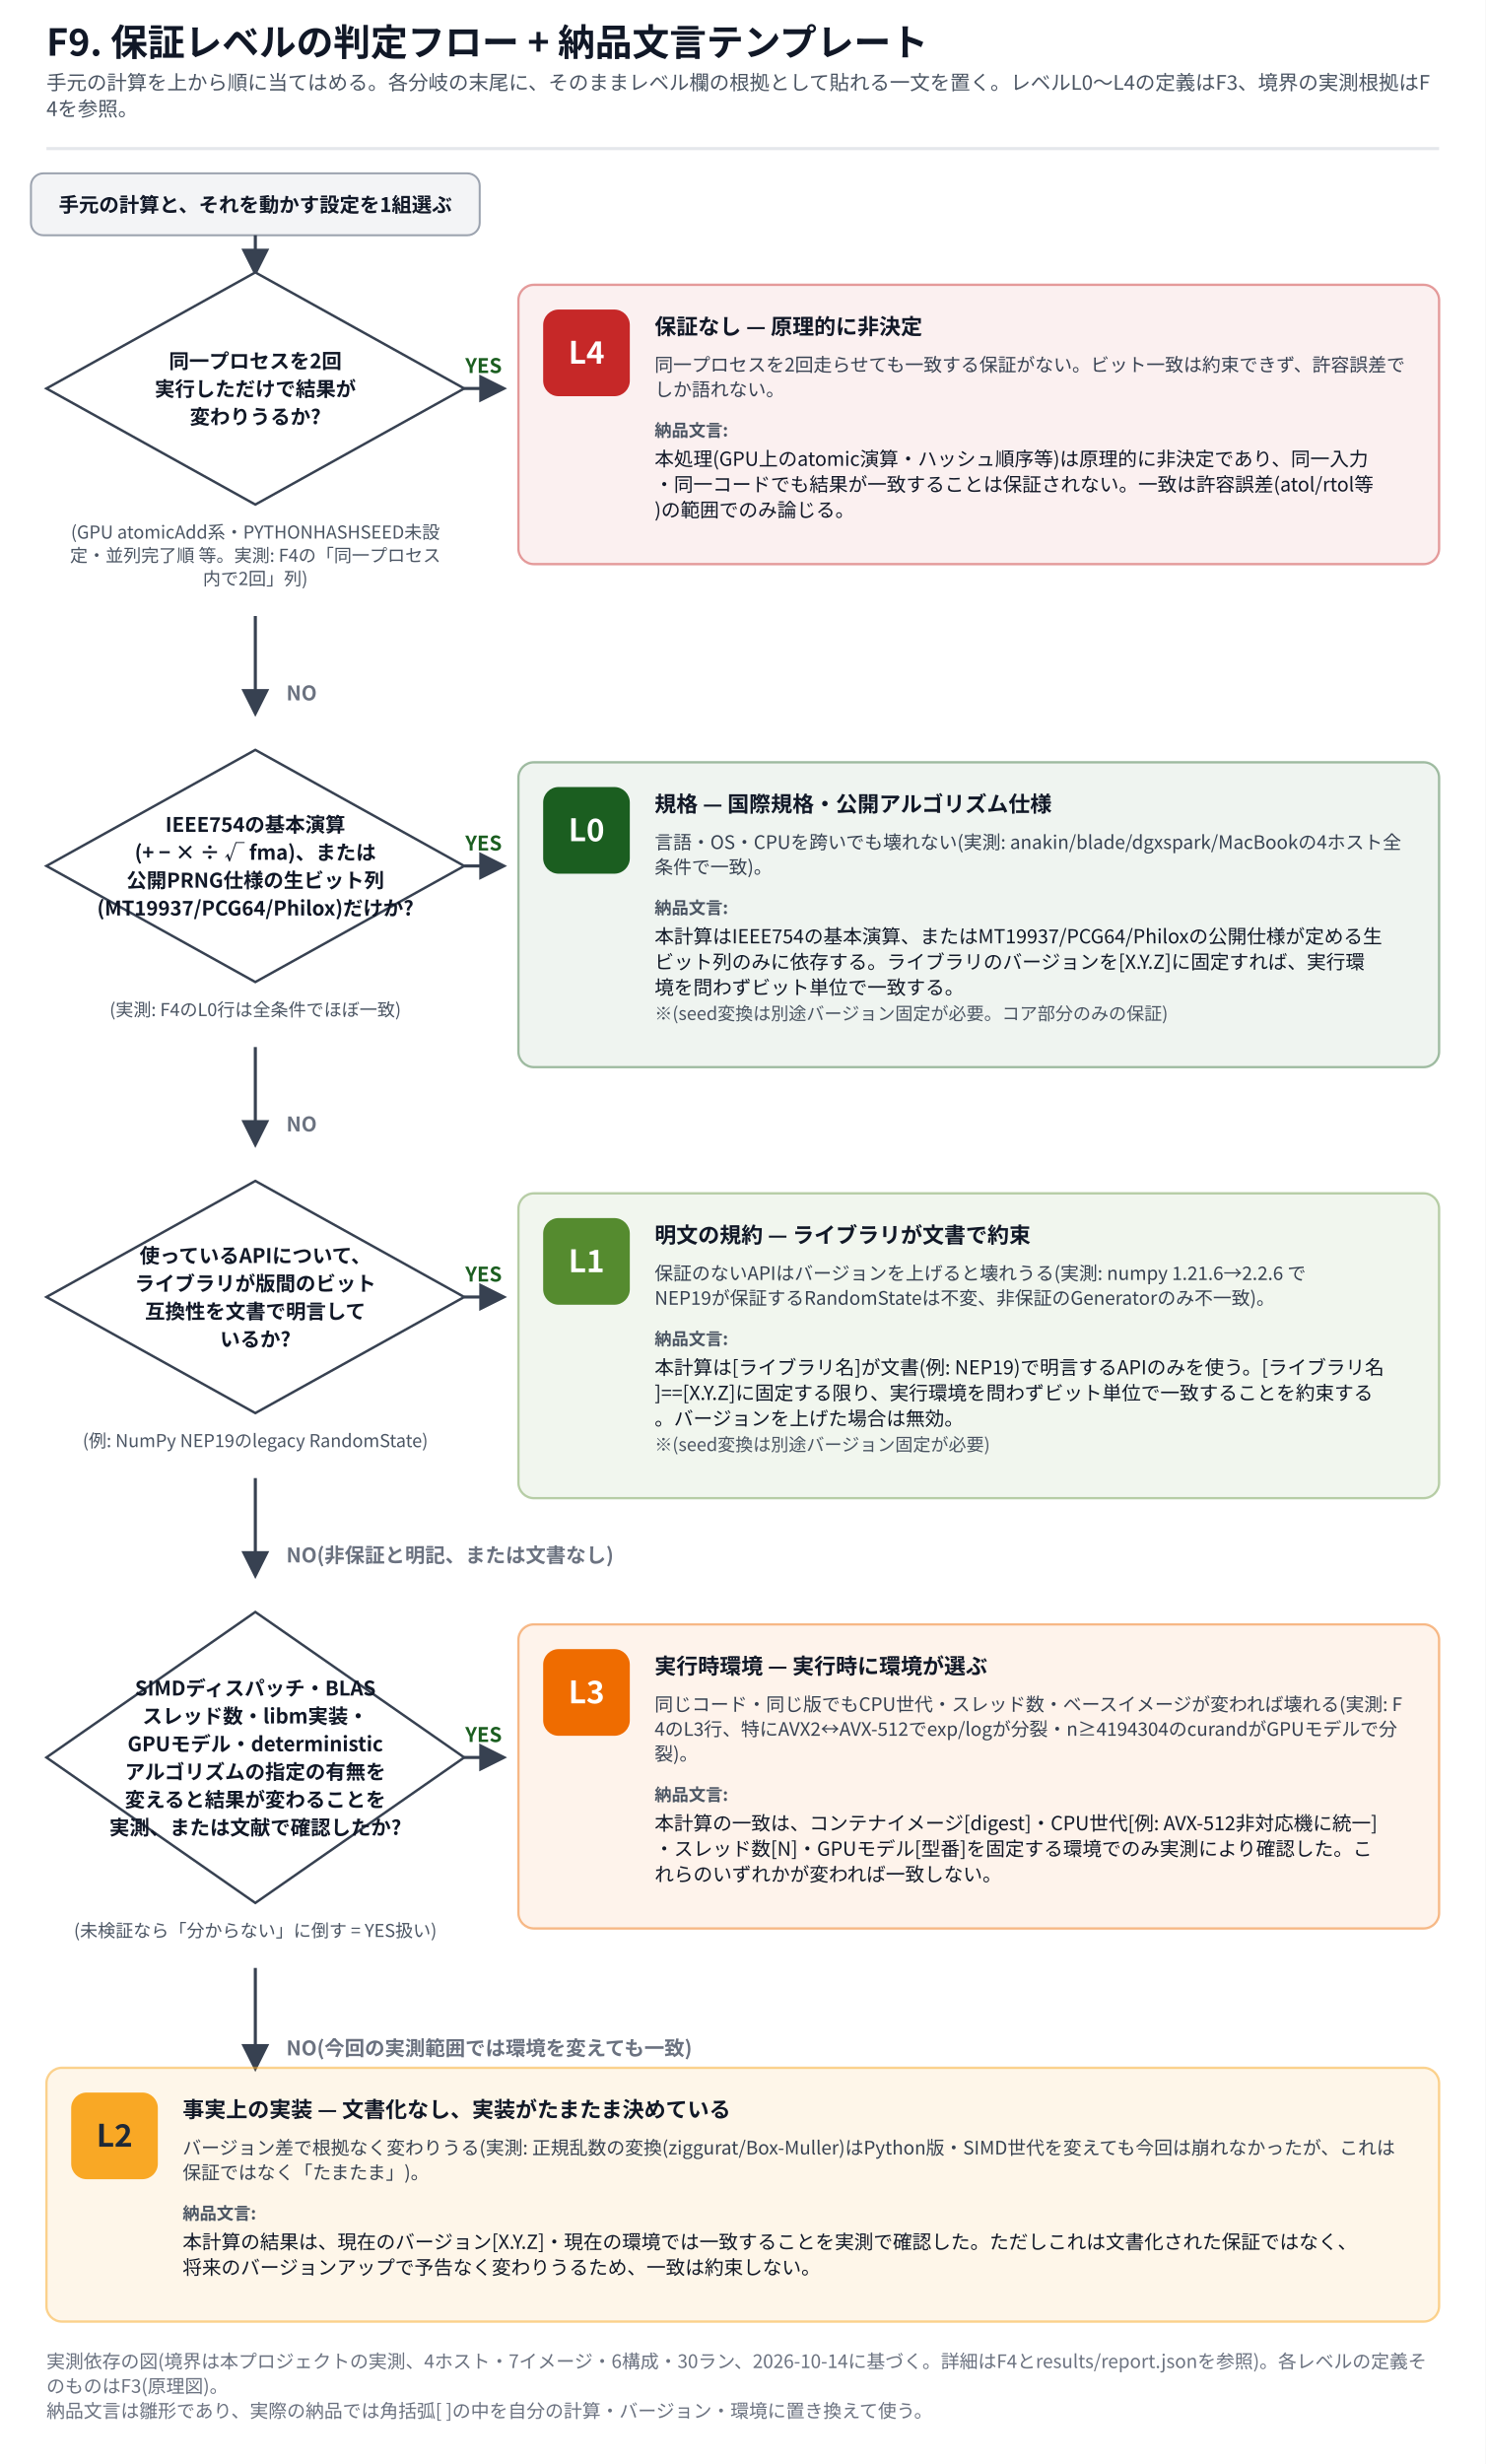
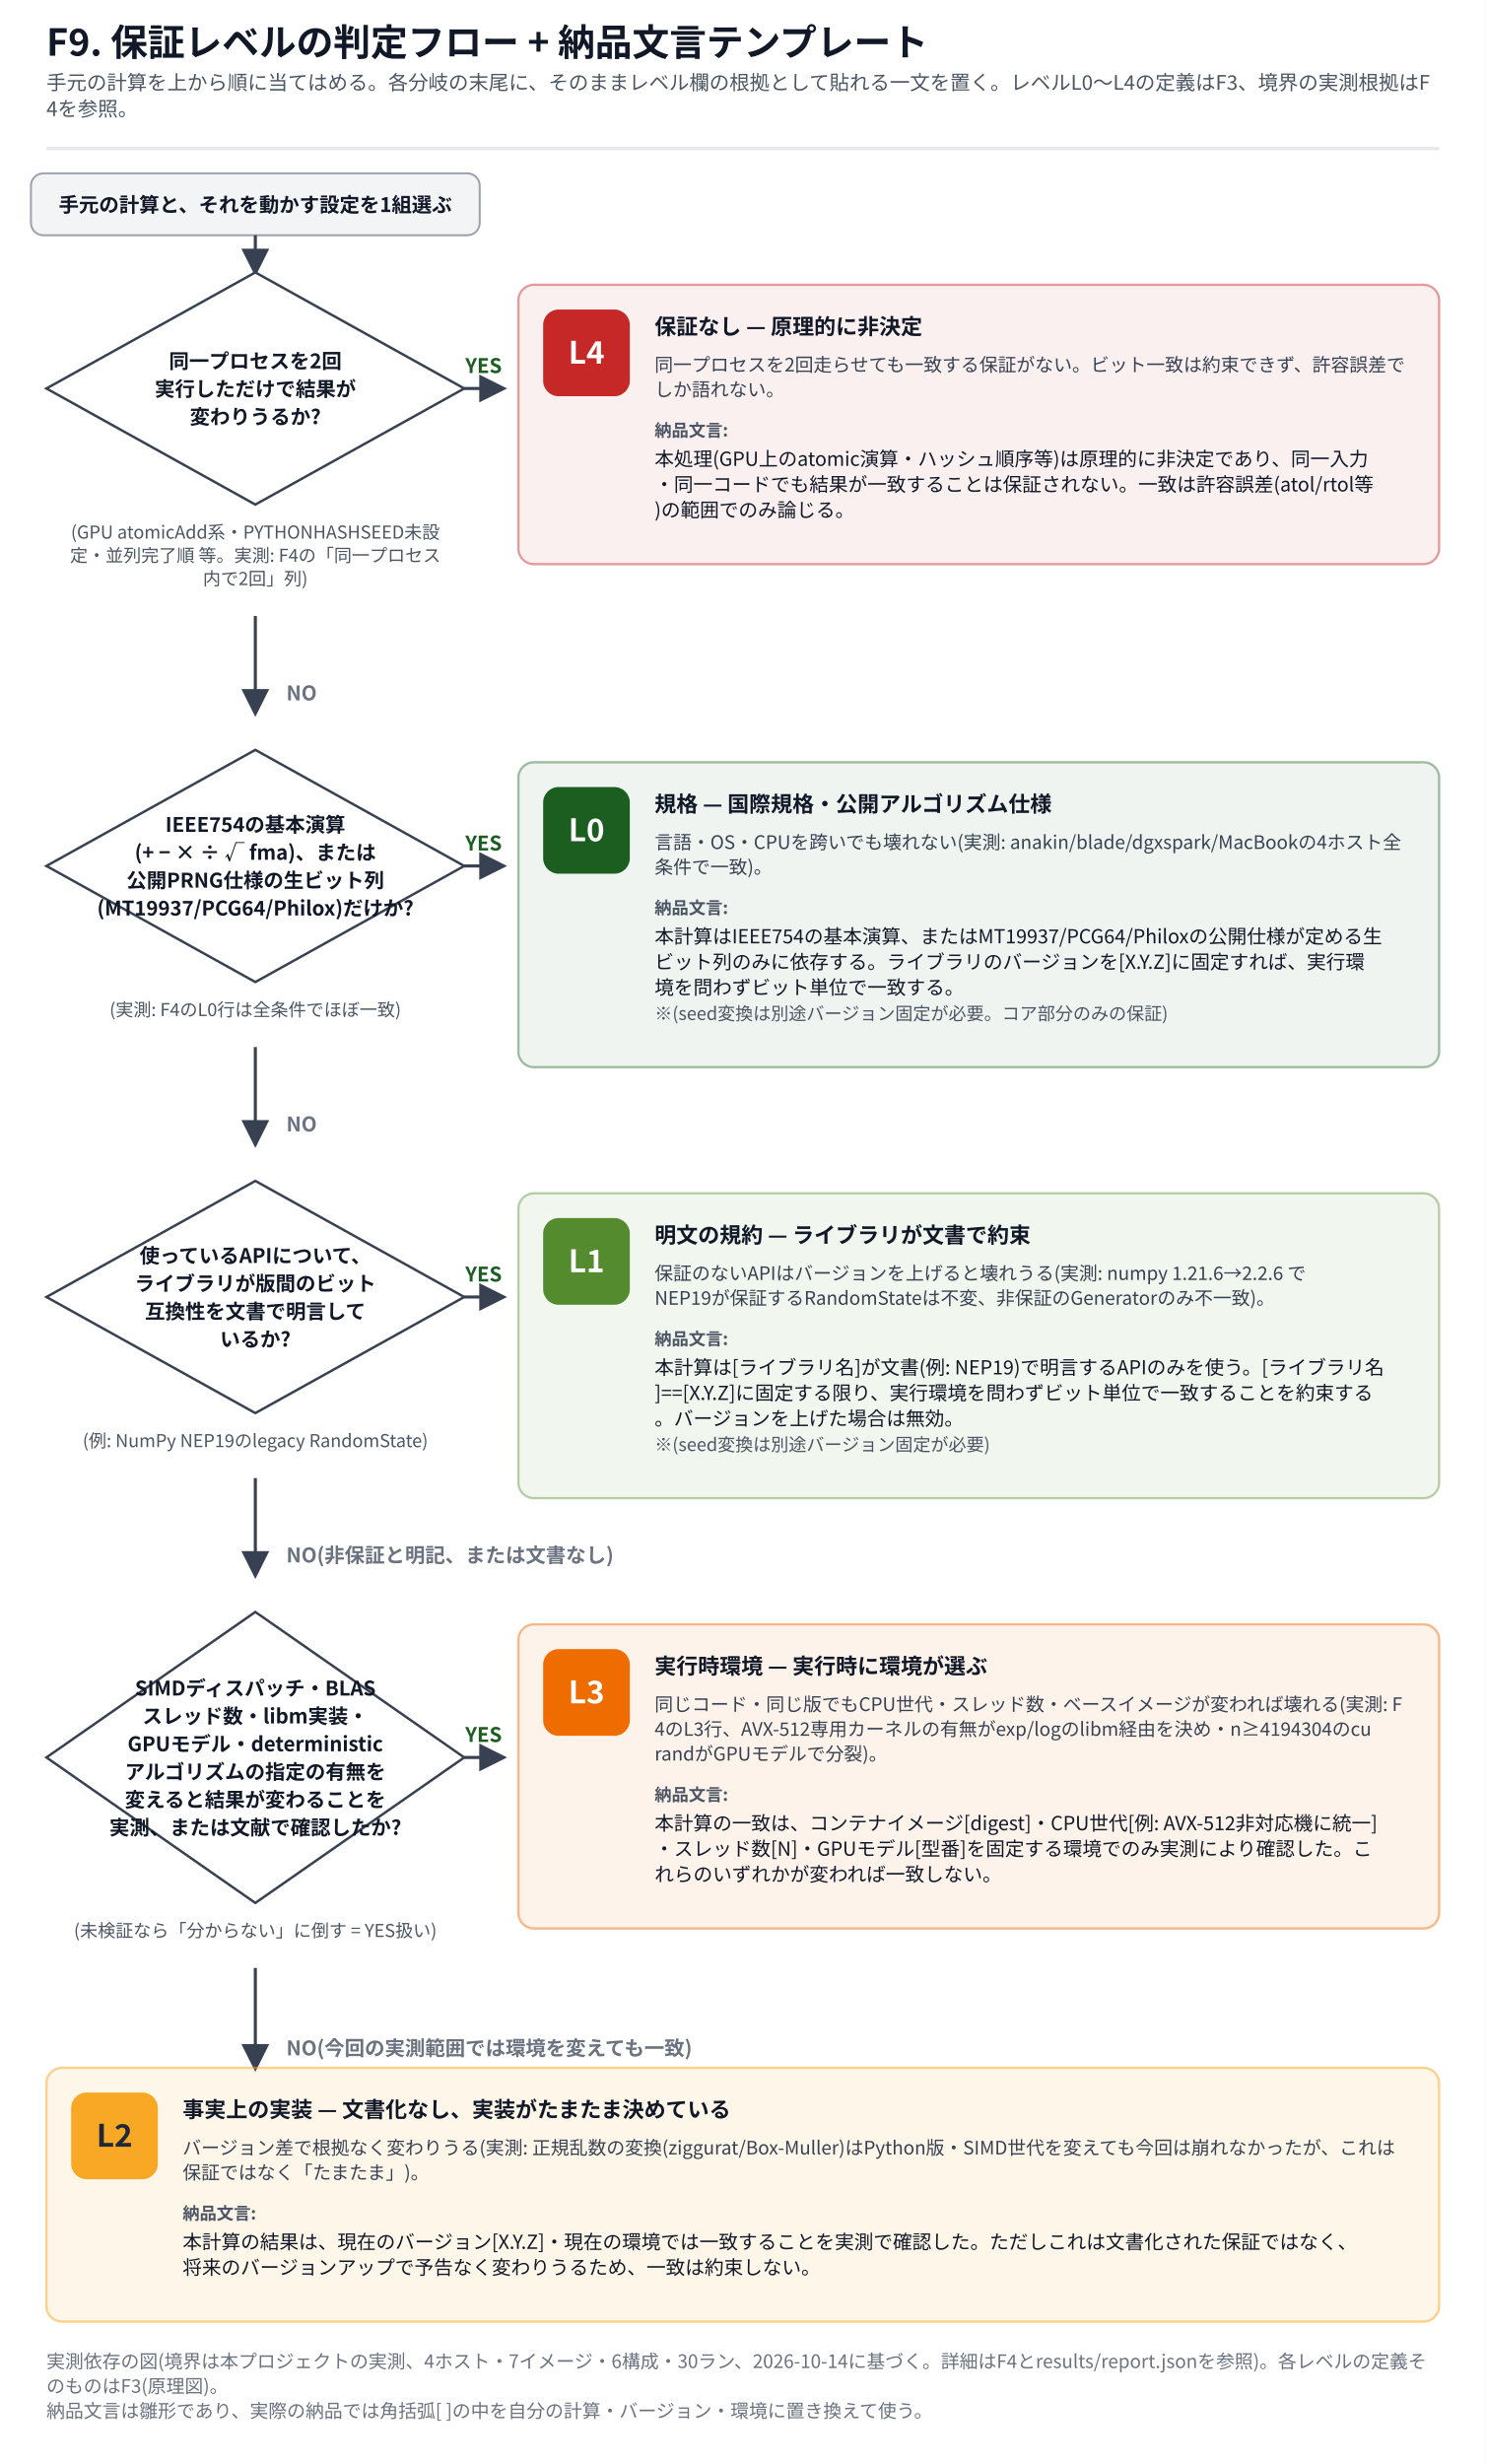
<svg xmlns="http://www.w3.org/2000/svg" viewBox="0 0 960 1592.0" width="960" height="1592.0">
  <defs>
    <marker id="arrow" viewBox="0 0 10 10" refX="8.5" refY="5" markerWidth="9" markerHeight="9" orient="auto-start-reverse">
      <path d="M0,0 L10,5 L0,10 z" fill="#374151" />
    </marker>
  </defs>
  <style>
    text { font-family: 'Noto Sans CJK JP', 'Noto Sans', sans-serif; }
    .title { font-size: 24px; font-weight: 700; fill: #111827; }
    .subtitle { font-size: 13px; fill: #4b5563; }
    .qtext { font-size: 13px; font-weight: 700; fill: #111827; }
    .qcond { font-size: 11.5px; fill: #4b5563; }
    .yes { font-size: 13px; font-weight: 700; fill: #1b5e20; }
    .no { font-size: 13px; font-weight: 700; fill: #6b7280; }
    .cardtitle { font-size: 14px; font-weight: 700; fill: #111827; }
    .cardcond { font-size: 12px; fill: #374151; }
    .tmpllabel { font-size: 11px; font-weight: 700; fill: #4b5563; }
    .tmpltext { font-size: 12.5px; fill: #111827; }
    .footnote { font-size: 12px; fill: #6b7280; }
    .diamond { fill: #ffffff; stroke: #374151; stroke-width: 1.6; }
  </style>
  <rect x="0" y="0" width="960" height="1592.0" fill="#ffffff" />
  <text x="30" y="36" class="title">F9. 保証レベルの判定フロー + 納品文言テンプレート</text>
  <text x="30" y="58" class="subtitle">手元の計算を上から順に当てはめる。各分岐の末尾に、そのままレベル欄の根拠として貼れる一文を置く。レベルL0〜L4の定義はF3、境界の実測根拠はF</text>
  <text x="30" y="75" class="subtitle">4を参照。</text>
  <line x1="30" y1="96" x2="930" y2="96" stroke="#e5e7eb" stroke-width="2" />
  <rect x="20" y="112" width="290" height="40" rx="8" fill="#f3f4f6" stroke="#9ca3af" stroke-width="1.3" />
  <text x="165" y="137" class="qtext" text-anchor="middle">手元の計算と、それを動かす設定を1組選ぶ</text>
  <line x1="165" y1="152" x2="165" y2="176" stroke="#374151" stroke-width="2" marker-end="url(#arrow)" />
  <polygon points="165,176 300,251.0 165,326 30,251.0" class="diamond" />
  <text x="165" y="238.0" class="qtext" text-anchor="middle">同一プロセスを2回</text>
  <text x="165" y="256.0" class="qtext" text-anchor="middle">実行しただけで結果が</text>
  <text x="165" y="274.0" class="qtext" text-anchor="middle">変わりうるか?</text>
  <text x="165" y="348.0" class="qcond" text-anchor="middle">(GPU atomicAdd系・PYTHONHASHSEED未設</text>
  <text x="165" y="363.0" class="qcond" text-anchor="middle">定・並列完了順 等。実測: F4の「同一プロセス</text>
  <text x="165" y="378.0" class="qcond" text-anchor="middle">内で2回」列)</text>
  <line x1="300" y1="251.0" x2="325" y2="251.0" stroke="#374151" stroke-width="2" marker-end="url(#arrow)" />
  <text x="312.5" y="241.0" class="yes" text-anchor="middle">YES</text>
  <rect x="335" y="184" width="595" height="180.5" rx="10" fill="#c62828" fill-opacity="0.07" stroke="#c62828" stroke-opacity="0.45" stroke-width="1.5" />
  <rect x="351" y="200" width="56" height="56" rx="10" fill="#c62828" />
  <text x="379.0" y="235.0" text-anchor="middle" font-size="20" font-weight="700" fill="#ffffff" font-family="'Noto Sans CJK JP','Noto Sans',sans-serif">L4</text>
  <text x="423" y="216" class="cardtitle">保証なし — 原理的に非決定</text>
  <text x="423" y="240" class="cardcond">同一プロセスを2回走らせても一致する保証がない。ビット一致は約束できず、許容誤差で</text>
  <text x="423" y="256" class="cardcond">しか語れない。</text>
  <text x="423" y="282" class="tmpllabel">納品文言:</text>
  <text x="423" y="301" class="tmpltext">本処理(GPU上のatomic演算・ハッシュ順序等)は原理的に非決定であり、同一入力</text>
  <text x="423" y="317.5" class="tmpltext">・同一コードでも結果が一致することは保証されない。一致は許容誤差(atol/rtol等</text>
  <text x="423" y="334.0" class="tmpltext">)の範囲でのみ論じる。</text>
  <line x1="165" y1="398" x2="165" y2="460.5" stroke="#374151" stroke-width="2" marker-end="url(#arrow)" />
  <text x="185" y="452.5" class="no">NO</text>
  <polygon points="165,484.5 300,559.5 165,634.5 30,559.5" class="diamond" />
  <text x="165" y="537.5" class="qtext" text-anchor="middle">IEEE754の基本演算</text>
  <text x="165" y="555.5" class="qtext" text-anchor="middle">(+ − × ÷ √ fma)、または</text>
  <text x="165" y="573.5" class="qtext" text-anchor="middle">公開PRNG仕様の生ビット列</text>
  <text x="165" y="591.5" class="qtext" text-anchor="middle">(MT19937/PCG64/Philox)だけか?</text>
  <text x="165" y="656.5" class="qcond" text-anchor="middle">(実測: F4のL0行は全条件でほぼ一致)</text>
  <line x1="300" y1="559.5" x2="325" y2="559.5" stroke="#374151" stroke-width="2" marker-end="url(#arrow)" />
  <text x="312.5" y="549.5" class="yes" text-anchor="middle">YES</text>
  <rect x="335" y="492.5" width="595" height="197.0" rx="10" fill="#1b5e20" fill-opacity="0.07" stroke="#1b5e20" stroke-opacity="0.4" stroke-width="1.5" />
  <rect x="351" y="508.5" width="56" height="56" rx="10" fill="#1b5e20" />
  <text x="379.0" y="543.5" text-anchor="middle" font-size="20" font-weight="700" fill="#ffffff" font-family="'Noto Sans CJK JP','Noto Sans',sans-serif">L0</text>
  <text x="423" y="524.5" class="cardtitle">規格 — 国際規格・公開アルゴリズム仕様</text>
  <text x="423" y="548.5" class="cardcond">言語・OS・CPUを跨いでも壊れない(実測: anakin/blade/dgxspark/MacBookの4ホスト全</text>
  <text x="423" y="564.5" class="cardcond">条件で一致)。</text>
  <text x="423" y="590.5" class="tmpllabel">納品文言:</text>
  <text x="423" y="609.5" class="tmpltext">本計算はIEEE754の基本演算、またはMT19937/PCG64/Philoxの公開仕様が定める生</text>
  <text x="423" y="626.0" class="tmpltext">ビット列のみに依存する。ライブラリのバージョンを[X.Y.Z]に固定すれば、実行環</text>
  <text x="423" y="642.5" class="tmpltext">境を問わずビット単位で一致する。</text>
  <text x="423" y="659.0" class="qcond" text-anchor="start">※(seed変換は別途バージョン固定が必要。コア部分のみの保証)</text>
  <line x1="165" y1="676.5" x2="165" y2="739.0" stroke="#374151" stroke-width="2" marker-end="url(#arrow)" />
  <text x="185" y="731.0" class="no">NO</text>
  <polygon points="165,763.0 300,838.0 165,913.0 30,838.0" class="diamond" />
  <text x="165" y="816.0" class="qtext" text-anchor="middle">使っているAPIについて、</text>
  <text x="165" y="834.0" class="qtext" text-anchor="middle">ライブラリが版間のビット</text>
  <text x="165" y="852.0" class="qtext" text-anchor="middle">互換性を文書で明言して</text>
  <text x="165" y="870.0" class="qtext" text-anchor="middle">いるか?</text>
  <text x="165" y="935.0" class="qcond" text-anchor="middle">(例: NumPy NEP19のlegacy RandomState)</text>
  <line x1="300" y1="838.0" x2="325" y2="838.0" stroke="#374151" stroke-width="2" marker-end="url(#arrow)" />
  <text x="312.5" y="828.0" class="yes" text-anchor="middle">YES</text>
  <rect x="335" y="771.0" width="595" height="197.0" rx="10" fill="#558b2f" fill-opacity="0.08" stroke="#558b2f" stroke-opacity="0.4" stroke-width="1.5" />
  <rect x="351" y="787.0" width="56" height="56" rx="10" fill="#558b2f" />
  <text x="379.0" y="822.0" text-anchor="middle" font-size="20" font-weight="700" fill="#ffffff" font-family="'Noto Sans CJK JP','Noto Sans',sans-serif">L1</text>
  <text x="423" y="803.0" class="cardtitle">明文の規約 — ライブラリが文書で約束</text>
  <text x="423" y="827.0" class="cardcond">保証のないAPIはバージョンを上げると壊れうる(実測: numpy 1.21.6→2.2.6 で</text>
  <text x="423" y="843.0" class="cardcond">NEP19が保証するRandomStateは不変、非保証のGeneratorのみ不一致)。</text>
  <text x="423" y="869.0" class="tmpllabel">納品文言:</text>
  <text x="423" y="888.0" class="tmpltext">本計算は[ライブラリ名]が文書(例: NEP19)で明言するAPIのみを使う。[ライブラリ名</text>
  <text x="423" y="904.5" class="tmpltext">]==[X.Y.Z]に固定する限り、実行環境を問わずビット単位で一致することを約束する</text>
  <text x="423" y="921.0" class="tmpltext">。バージョンを上げた場合は無効。</text>
  <text x="423" y="937.5" class="qcond" text-anchor="start">※(seed変換は別途バージョン固定が必要)</text>
  <line x1="165" y1="955.0" x2="165" y2="1017.5" stroke="#374151" stroke-width="2" marker-end="url(#arrow)" />
  <text x="185" y="1009.5" class="no">NO(非保証と明記、または文書なし)</text>
  <polygon points="165,1041.5 300,1135.5 165,1229.5 30,1135.5" class="diamond" />
  <text x="165" y="1095.5" class="qtext" text-anchor="middle">SIMDディスパッチ・BLAS</text>
  <text x="165" y="1113.5" class="qtext" text-anchor="middle">スレッド数・libm実装・</text>
  <text x="165" y="1131.5" class="qtext" text-anchor="middle">GPUモデル・deterministic</text>
  <text x="165" y="1149.5" class="qtext" text-anchor="middle">アルゴリズムの指定の有無を</text>
  <text x="165" y="1167.5" class="qtext" text-anchor="middle">変えると結果が変わることを</text>
  <text x="165" y="1185.5" class="qtext" text-anchor="middle">実測、または文献で確認したか?</text>
  <text x="165" y="1251.5" class="qcond" text-anchor="middle">(未検証なら「分からない」に倒す = YES扱い)</text>
  <line x1="300" y1="1135.5" x2="325" y2="1135.5" stroke="#374151" stroke-width="2" marker-end="url(#arrow)" />
  <text x="312.5" y="1125.5" class="yes" text-anchor="middle">YES</text>
  <rect x="335" y="1049.5" width="595" height="196.5" rx="10" fill="#ef6c00" fill-opacity="0.08" stroke="#ef6c00" stroke-opacity="0.45" stroke-width="1.5" />
  <rect x="351" y="1065.5" width="56" height="56" rx="10" fill="#ef6c00" />
  <text x="379.0" y="1100.5" text-anchor="middle" font-size="20" font-weight="700" fill="#ffffff" font-family="'Noto Sans CJK JP','Noto Sans',sans-serif">L3</text>
  <text x="423" y="1081.5" class="cardtitle">実行時環境 — 実行時に環境が選ぶ</text>
  <text x="423" y="1105.5" class="cardcond">同じコード・同じ版でもCPU世代・スレッド数・ベースイメージが変われば壊れる(実測: F</text>
-   <text x="423" y="1121.5" class="cardcond">4のL3行、特にAVX2↔AVX-512でexp/logが分裂・n≥4194304のcurandがGPUモデルで分</text>
-   <text x="423" y="1137.5" class="cardcond">裂)。</text>
+   <text x="423" y="1121.5" class="cardcond">4のL3行、AVX-512専用カーネルの有無がexp/logのlibm経由を決め・n≥4194304のcu</text>
+   <text x="423" y="1137.5" class="cardcond">randがGPUモデルで分裂)。</text>
  <text x="423" y="1163.5" class="tmpllabel">納品文言:</text>
  <text x="423" y="1182.5" class="tmpltext">本計算の一致は、コンテナイメージ[digest]・CPU世代[例: AVX-512非対応機に統一]</text>
  <text x="423" y="1199.0" class="tmpltext">・スレッド数[N]・GPUモデル[型番]を固定する環境でのみ実測により確認した。こ</text>
  <text x="423" y="1215.5" class="tmpltext">れらのいずれかが変われば一致しない。</text>
  <line x1="165" y1="1271.5" x2="165" y2="1336.0" stroke="#374151" stroke-width="2" marker-end="url(#arrow)" />
  <text x="185" y="1328.0" class="no">NO(今回の実測範囲では環境を変えても一致)</text>
  <rect x="30" y="1336.0" width="900" height="164.0" rx="10" fill="#f9a825" fill-opacity="0.1" stroke="#f9a825" stroke-opacity="0.5" stroke-width="1.5" />
  <rect x="46" y="1352.0" width="56" height="56" rx="10" fill="#f9a825" />
  <text x="74" y="1387.0" text-anchor="middle" font-size="20" font-weight="700" fill="#1f2937" font-family="'Noto Sans CJK JP','Noto Sans',sans-serif">L2</text>
  <text x="118" y="1368.0" class="cardtitle">事実上の実装 — 文書化なし、実装がたまたま決めている</text>
  <text x="118" y="1392.0" class="cardcond">バージョン差で根拠なく変わりうる(実測: 正規乱数の変換(ziggurat/Box-Muller)はPython版・SIMD世代を変えても今回は崩れなかったが、これは</text>
  <text x="118" y="1408.0" class="cardcond">保証ではなく「たまたま」)。</text>
  <text x="118" y="1434.0" class="tmpllabel">納品文言:</text>
  <text x="118" y="1453.0" class="tmpltext">本計算の結果は、現在のバージョン[X.Y.Z]・現在の環境では一致することを実測で確認した。ただしこれは文書化された保証ではなく、</text>
  <text x="118" y="1469.5" class="tmpltext">将来のバージョンアップで予告なく変わりうるため、一致は約束しない。</text>
  <text x="30" y="1530.0" class="footnote">実測依存の図(境界は本プロジェクトの実測、4ホスト・7イメージ・6構成・30ラン、2026-10-14に基づく。詳細はF4とresults/report.jsonを参照)。各レベルの定義そ</text>
  <text x="30" y="1546.0" class="footnote">のものはF3(原理図)。</text>
  <text x="30" y="1562.0" class="footnote">納品文言は雛形であり、実際の納品では角括弧[ ]の中を自分の計算・バージョン・環境に置き換えて使う。</text>
</svg>
